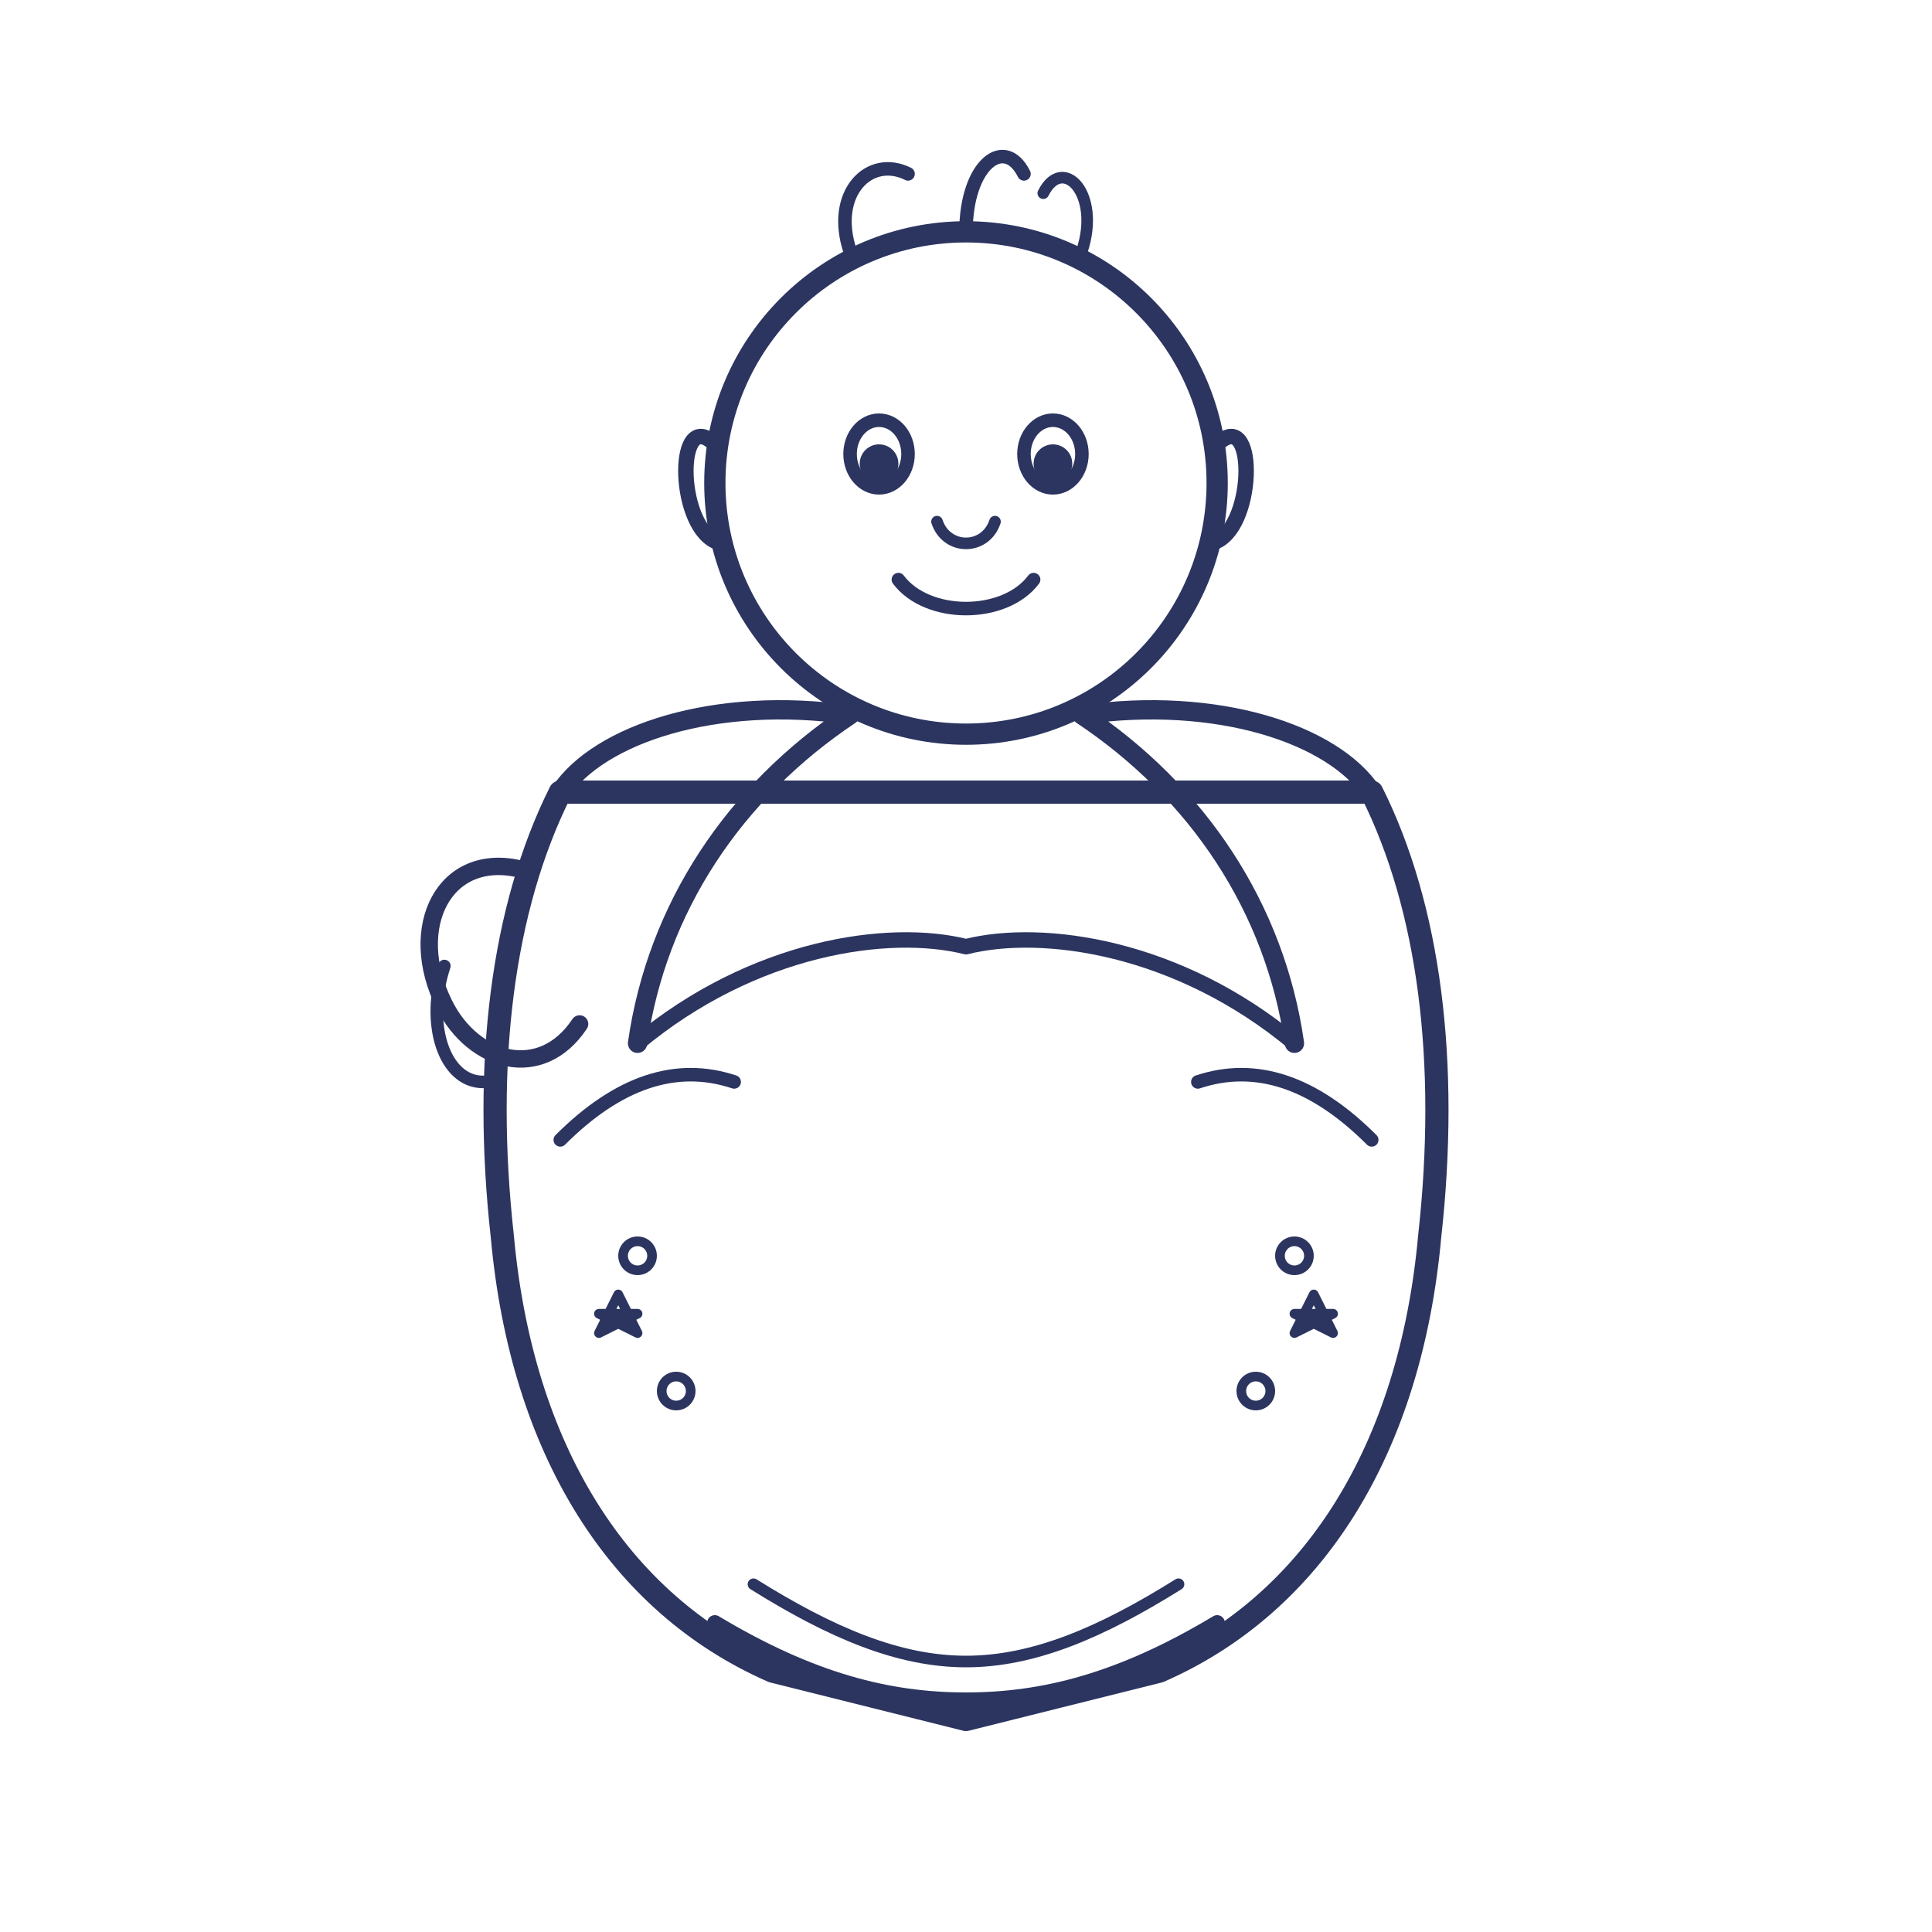
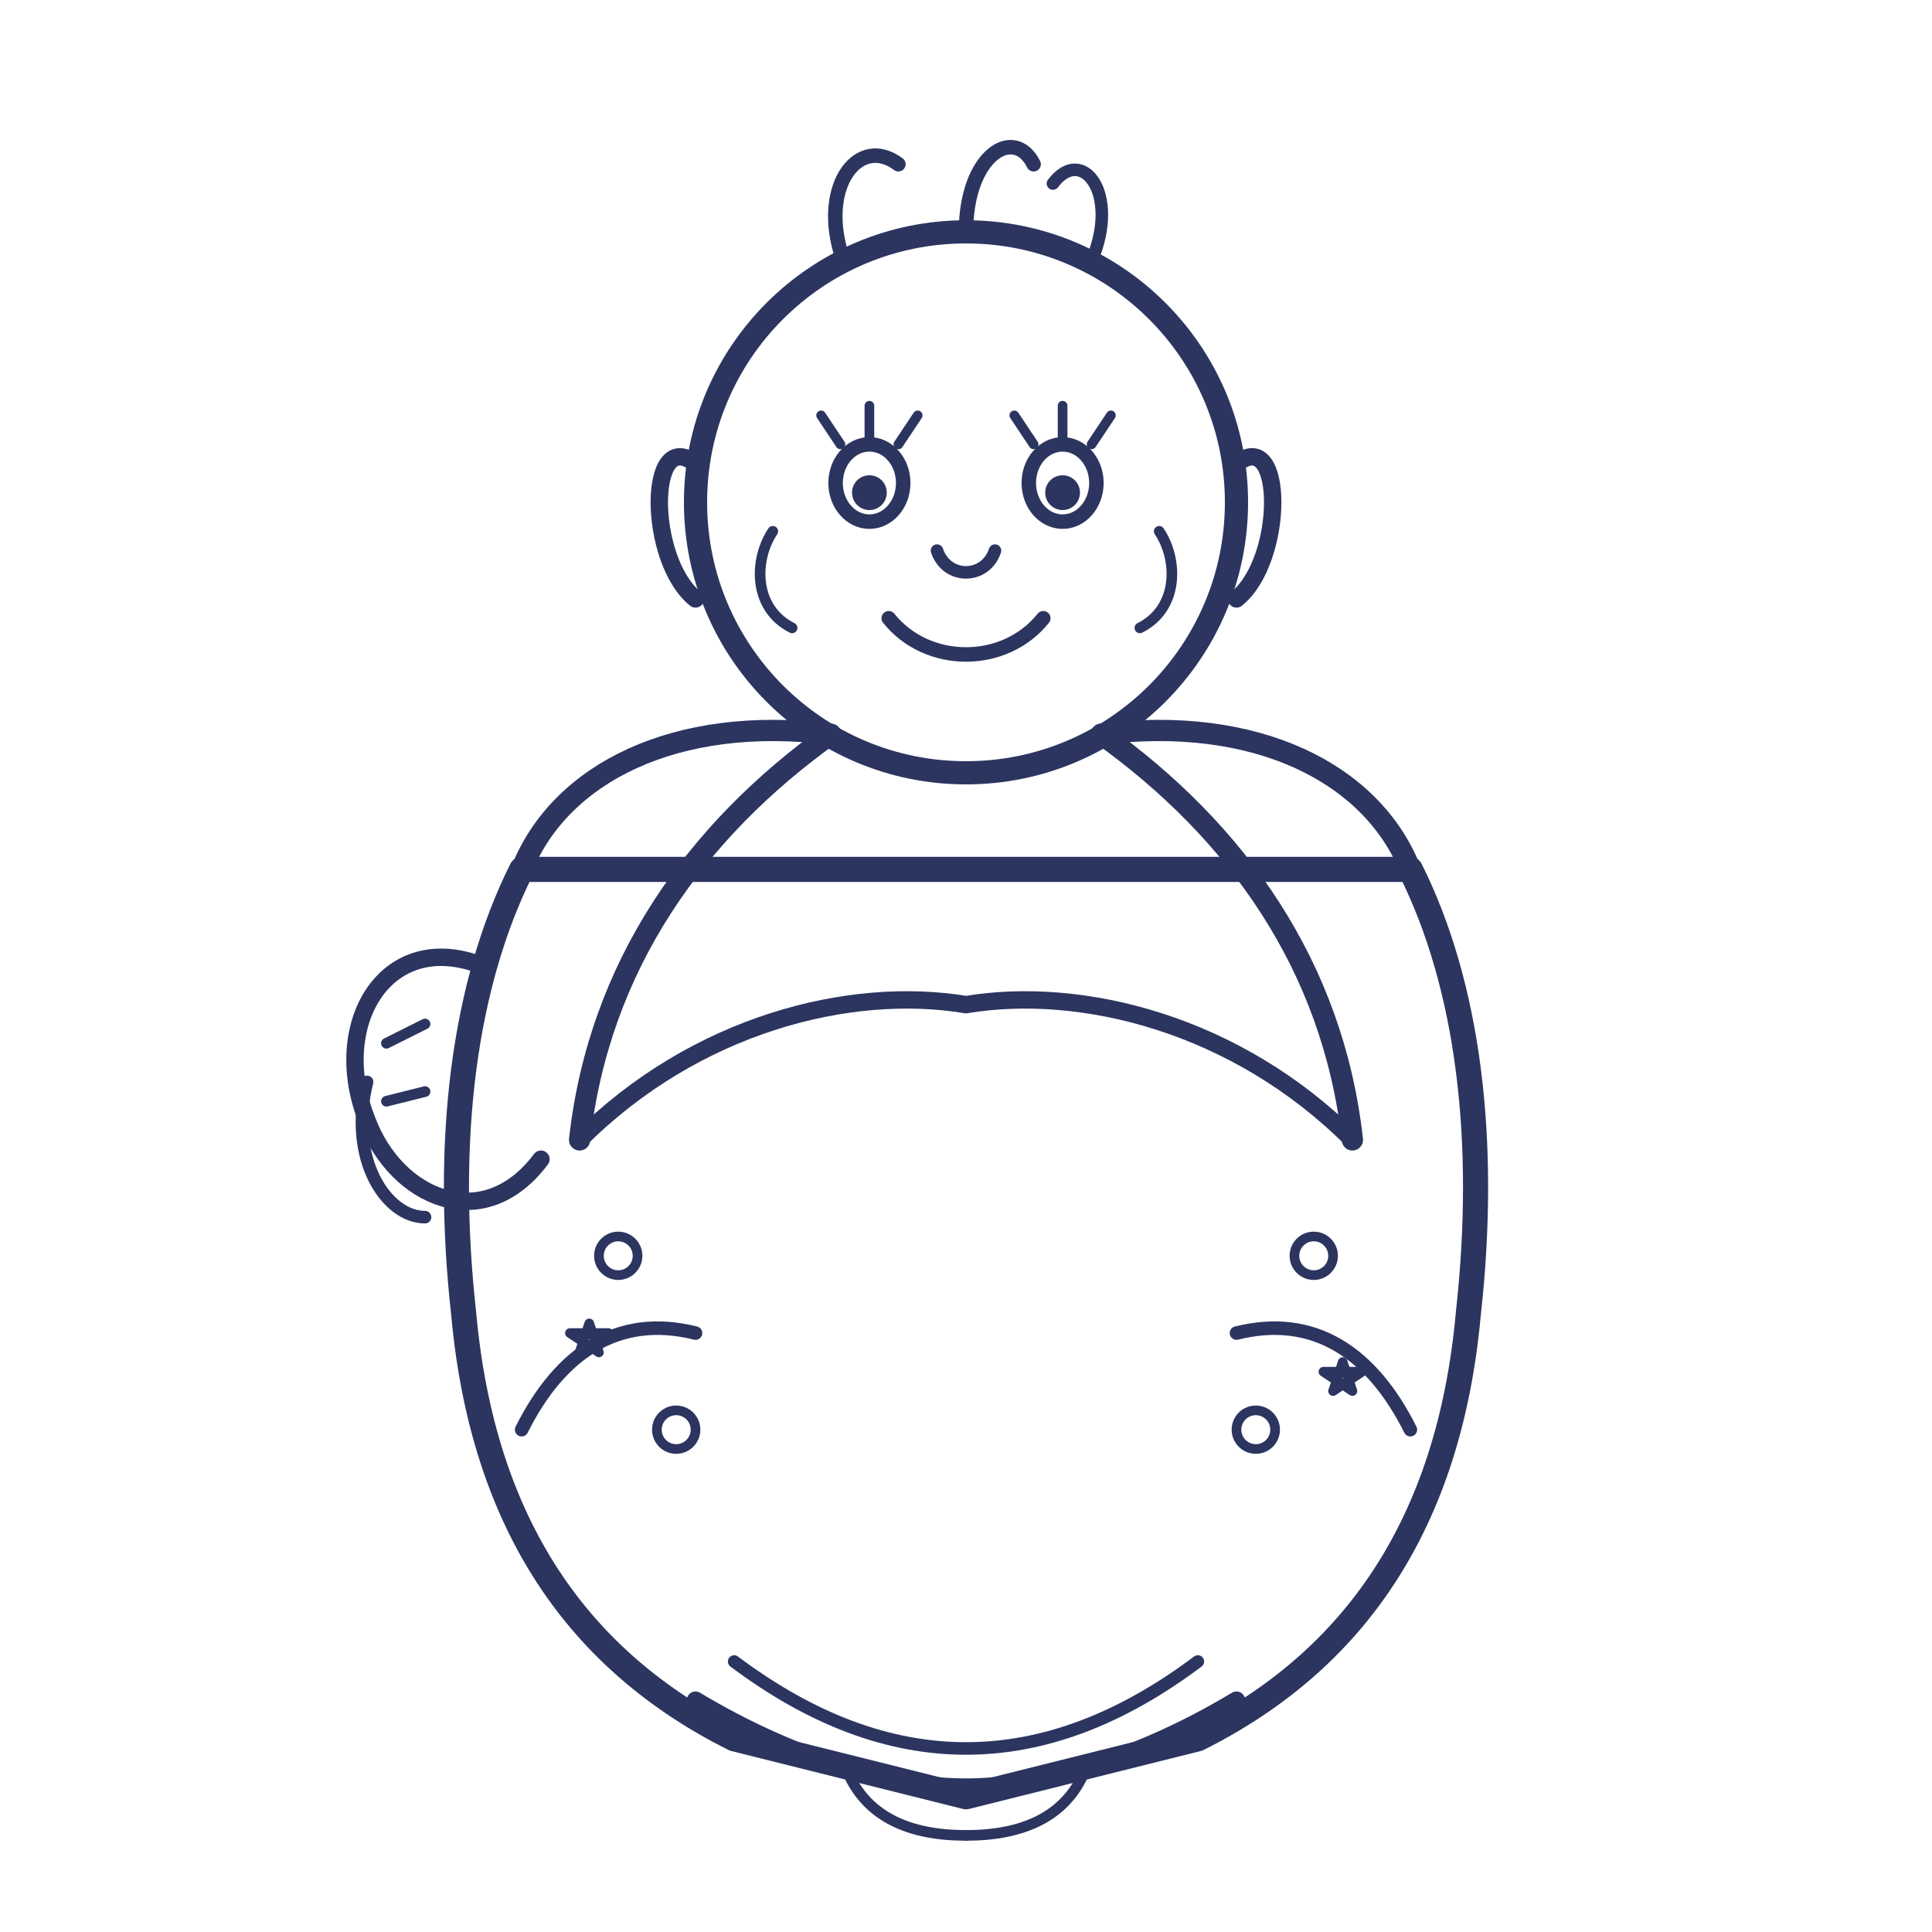
- <svg xmlns="http://www.w3.org/2000/svg" viewBox="0 0 200 200">
-   <g stroke="#2C3560" fill="none" stroke-linecap="round" stroke-linejoin="round">
-     <circle cx="100" cy="50" r="26" stroke-width="2.2" />
-     <path d="M88 26 C86 20 90 16 94 18" stroke-width="1.4" />
-     <path d="M100 24 C100 17 104 14 106 18" stroke-width="1.4" />
-     <path d="M112 26 C114 20 110 16 108 20" stroke-width="1.2" />
-     <ellipse cx="91" cy="47" rx="3" ry="3.5" stroke-width="1.4" />
-     <ellipse cx="109" cy="47" rx="3" ry="3.5" stroke-width="1.4" />
-     <circle cx="91" cy="48" r="1.5" fill="#2C3560" />
-     <circle cx="109" cy="48" r="1.5" fill="#2C3560" />
-     <path d="M97 54 C98 57 102 57 103 54" stroke-width="1.2" />
-     <path d="M93 60 C96 64 104 64 107 60" stroke-width="1.4" />
-     <path d="M74 46 C70 42 70 54 74 56" stroke-width="1.6" />
-     <path d="M126 46 C130 42 130 54 126 56" stroke-width="1.6" />
-     <path d="M58 82 C52 94 50 110 52 128 C54 150 64 166 80 173 L100 178 L120 173 C136 166 146 150 148 128 C150 110 148 94 142 82 Z" stroke-width="2.4" />
-     <path d="M58 82 C62 76 74 72 88 74 C76 82 68 94 66 108" stroke-width="2" />
-     <path d="M142 82 C138 76 126 72 112 74 C124 82 132 94 134 108" stroke-width="2" />
-     <path d="M66 108 C78 98 92 96 100 98 C108 96 122 98 134 108" stroke-width="1.6" />
-     <path d="M58 118 C64 112 70 110 76 112" stroke-width="1.4" />
-     <path d="M142 118 C136 112 130 110 124 112" stroke-width="1.4" />
-     <path d="M74 168 C84 174 92 176 100 176 C108 176 116 174 126 168" stroke-width="1.6" />
-     <path d="M78 164 C86 169 93 172 100 172 C107 172 114 169 122 164" stroke-width="1.2" />
-     <path d="M62 138 L64 134 L66 138 L62 136 L66 136 Z" stroke-width="1" />
-     <path d="M134 138 L136 134 L138 138 L134 136 L138 136 Z" stroke-width="1" />
-     <path d="M54 90 C46 88 42 96 46 104 C49 110 56 112 60 106" stroke-width="1.8" />
-     <path d="M46 100 C44 106 46 112 50 112" stroke-width="1.3" />
-     <circle cx="66" cy="130" r="1.5" stroke-width="1" />
-     <circle cx="70" cy="144" r="1.5" stroke-width="1" />
-     <circle cx="134" cy="130" r="1.5" stroke-width="1" />
-     <circle cx="130" cy="144" r="1.5" stroke-width="1" />
-   </g>
+ <svg xmlns="http://www.w3.org/2000/svg" viewBox="0 0 200 200" stroke="#2C3560" fill="none" stroke-linecap="round" stroke-linejoin="round">
+   <circle cx="100" cy="52" r="28" stroke-width="2.4" />
+   <path d="M 87 26 C 85 19 89 14 93 17" stroke-width="1.5" />
+   <path d="M 100 24 C 100 16 105 13 107 17" stroke-width="1.5" />
+   <path d="M 113 27 C 116 20 112 15 109 19" stroke-width="1.3" />
+   <ellipse cx="90" cy="50" rx="3.5" ry="4" stroke-width="1.5" />
+   <ellipse cx="110" cy="50" rx="3.5" ry="4" stroke-width="1.5" />
+   <circle cx="90" cy="51" r="1.8" fill="#2C3560" stroke-width="0" />
+   <circle cx="110" cy="51" r="1.8" fill="#2C3560" stroke-width="0" />
+   <line x1="87" y1="46" x2="85" y2="43" stroke-width="1" />
+   <line x1="90" y1="46" x2="90" y2="42" stroke-width="1" />
+   <line x1="93" y1="46" x2="95" y2="43" stroke-width="1" />
+   <line x1="107" y1="46" x2="105" y2="43" stroke-width="1" />
+   <line x1="110" y1="46" x2="110" y2="42" stroke-width="1" />
+   <line x1="113" y1="46" x2="115" y2="43" stroke-width="1" />
+   <path d="M 97 57 C 98 60 102 60 103 57" stroke-width="1.3" />
+   <path d="M 80 55 C 78 58 78 63 82 65" stroke-width="1.1" />
+   <path d="M 120 55 C 122 58 122 63 118 65" stroke-width="1.1" />
+   <path d="M 92 64 C 96 69 104 69 108 64" stroke-width="1.5" />
+   <path d="M 72 48 C 67 44 67 58 72 62" stroke-width="1.8" />
+   <path d="M 128 48 C 133 44 133 58 128 62" stroke-width="1.8" />
+   <path d="M 54 90 C 48 102 46 118 48 136 C 50 158 60 172 76 180 L 100 186 L 124 180 C 140 172 150 158 152 136 C 154 118 152 102 146 90 Z" stroke-width="2.6" />
+   <path d="M 54 90 C 58 80 70 74 86 76 C 72 86 62 100 60 118" stroke-width="2.2" />
+   <path d="M 146 90 C 142 80 130 74 114 76 C 128 86 138 100 140 118" stroke-width="2.2" />
+   <path d="M 60 118 C 72 106 88 102 100 104 C 112 102 128 106 140 118" stroke-width="1.8" />
+   <path d="M 54 148 C 58 140 64 136 72 138" stroke-width="1.4" />
+   <path d="M 146 148 C 142 140 136 136 128 138" stroke-width="1.4" />
+   <path d="M 72 176 C 82 182 92 185 100 185 C 108 185 118 182 128 176" stroke-width="1.8" />
+   <path d="M 76 172 C 84 178 92 181 100 181 C 108 181 116 178 124 172" stroke-width="1.3" />
+   <path d="M 88 184 C 90 188 94 190 100 190" stroke-width="1.1" />
+   <path d="M 112 184 C 110 188 106 190 100 190" stroke-width="1.1" />
+   <path d="M 50 100 C 40 96 34 106 38 116 C 41 124 50 128 56 120" stroke-width="1.8" />
+   <path d="M 38 112 C 36 120 40 126 44 126" stroke-width="1.3" />
+   <line x1="40" y1="108" x2="44" y2="106" stroke-width="1.1" />
+   <line x1="40" y1="114" x2="44" y2="113" stroke-width="1.1" />
+   <circle cx="64" cy="130" r="2" stroke-width="1" />
+   <circle cx="70" cy="148" r="2" stroke-width="1" />
+   <circle cx="136" cy="130" r="2" stroke-width="1" />
+   <circle cx="130" cy="148" r="2" stroke-width="1" />
+   <path d="M 60 140 L 61 137 L 62 140 L 59 138 L 63 138 Z" stroke-width="1" />
+   <path d="M 138 144 L 139 141 L 140 144 L 137 142 L 141 142 Z" stroke-width="1" />
</svg>
